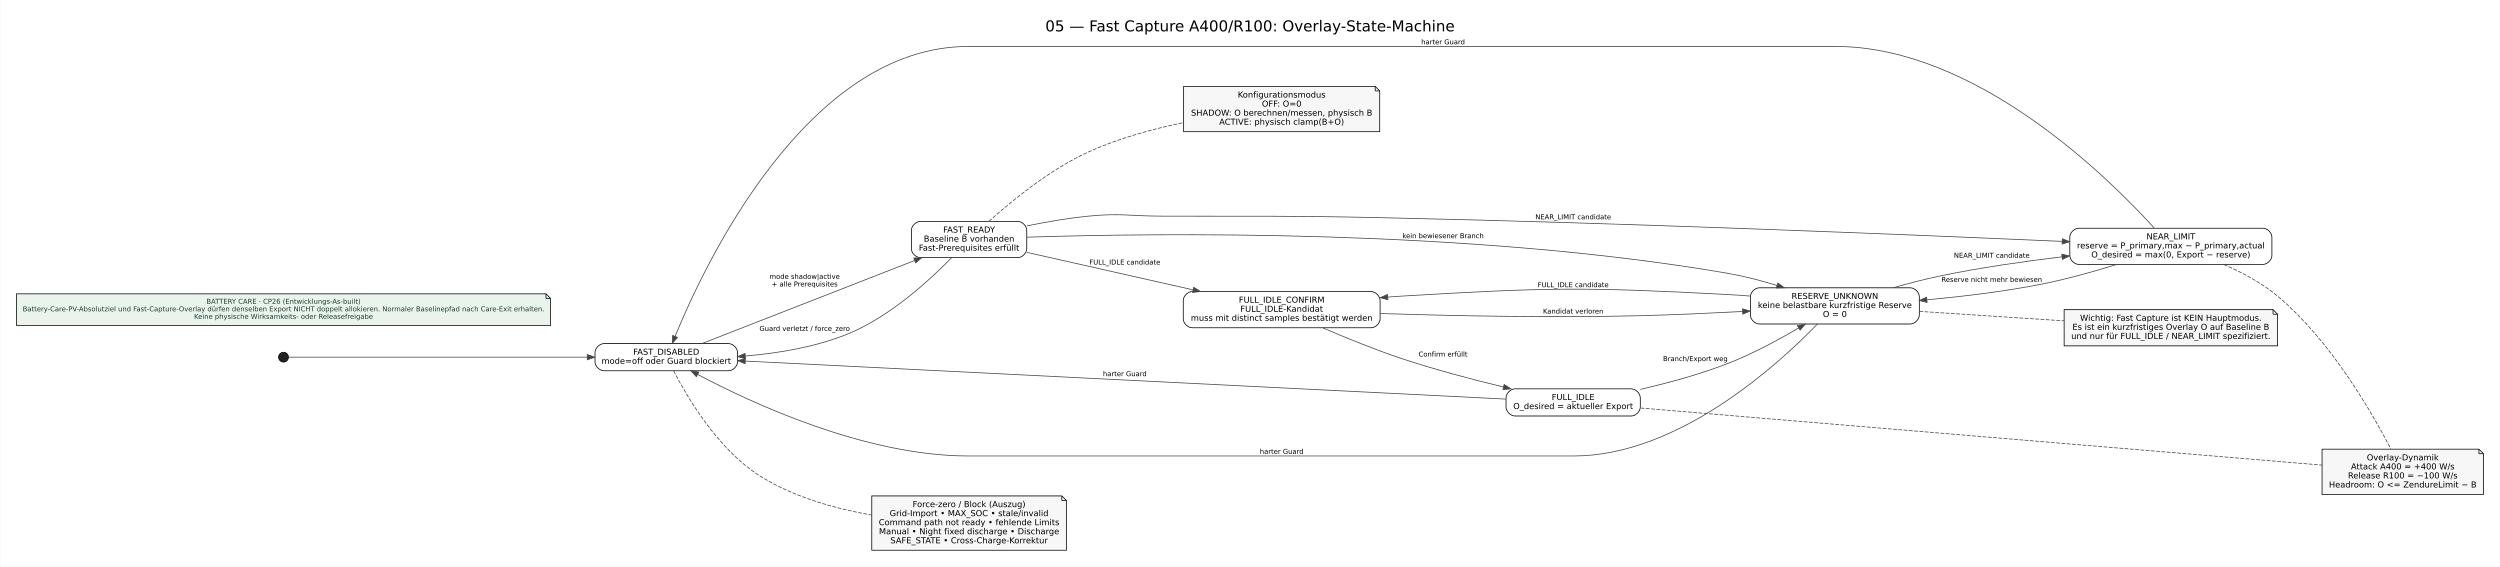
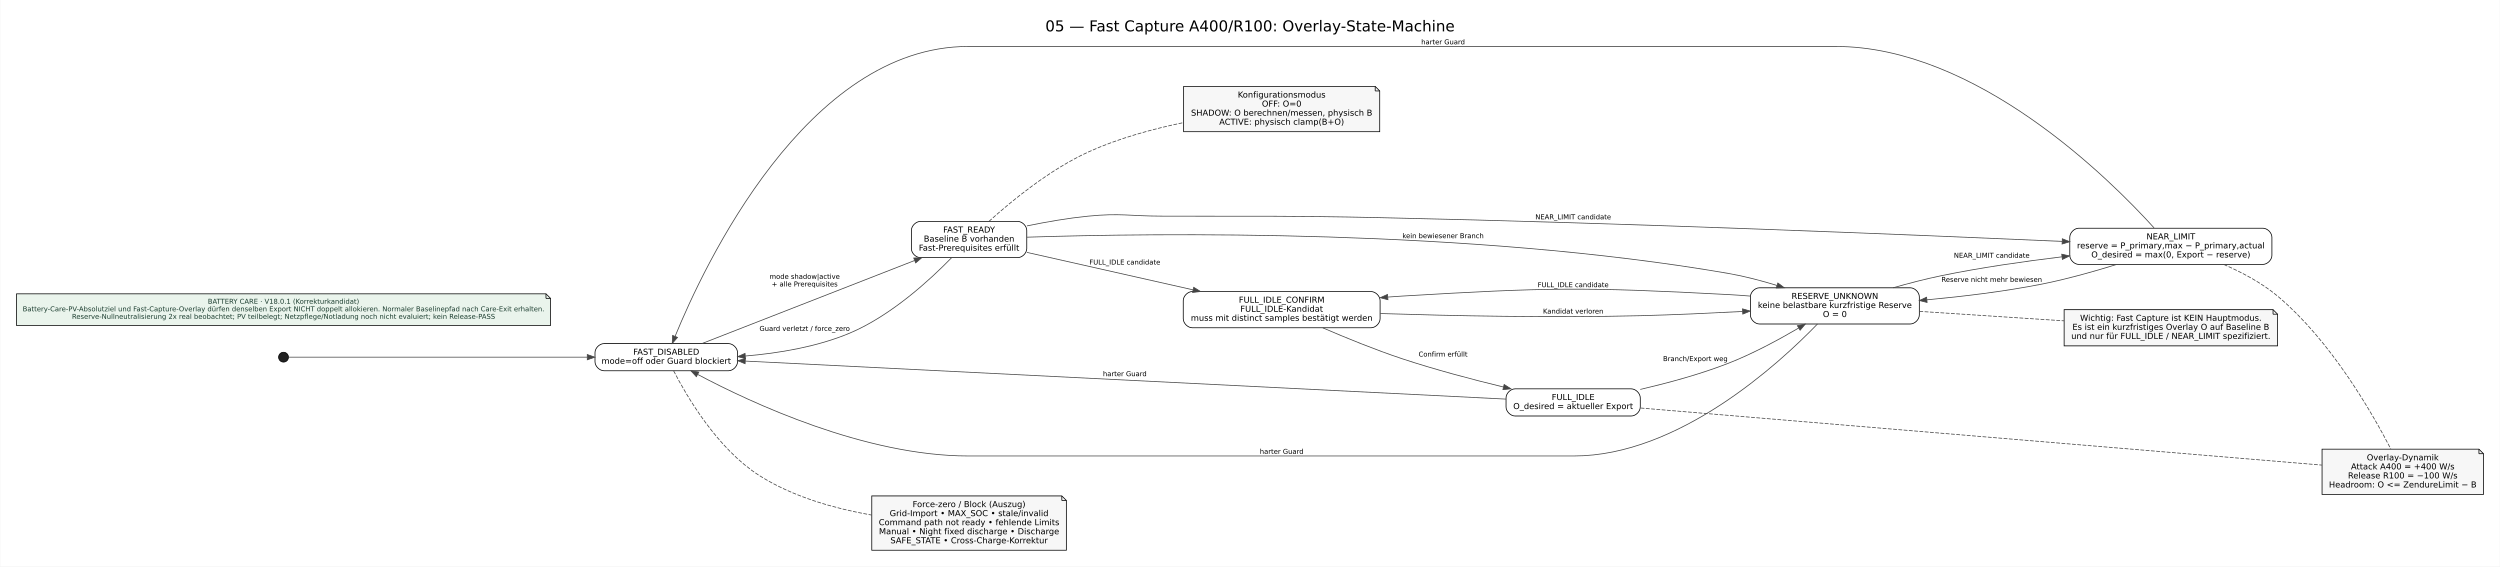
<svg xmlns="http://www.w3.org/2000/svg" width="3314pt" height="751pt" viewBox="0.00 0.00 3314.20 751.20">
  <g id="graph0" class="graph" transform="scale(1 1) rotate(0) translate(21.6 729.6)">
    <polygon fill="white" stroke="transparent" points="-21.6,21.6 -21.6,-729.6 3292.6,-729.6 3292.6,21.6 -21.6,21.6" />
    <text text-anchor="middle" x="1635.5" y="-688" font-family="DejaVu Sans" font-size="20.00">05 — Fast Capture A400/R100: Overlay-State-Machine</text>
    <g id="node1" class="node">
      <ellipse fill="#222222" stroke="black" cx="354" cy="-256" rx="6.5" ry="6.5" />
    </g>
    <g id="node2" class="node">
      <path fill="white" stroke="black" d="M944,-274C944,-274 779,-274 779,-274 773,-274 767,-268 767,-262 767,-262 767,-250 767,-250 767,-244 773,-238 779,-238 779,-238 944,-238 944,-238 950,-238 956,-244 956,-250 956,-250 956,-262 956,-262 956,-268 950,-274 944,-274" />
      <text text-anchor="middle" x="861.5" y="-259.2" font-family="DejaVu Sans" font-size="11.00">FAST_DISABLED</text>
      <text text-anchor="middle" x="861.5" y="-247.2" font-family="DejaVu Sans" font-size="11.00">mode=off oder Guard blockiert</text>
    </g>
    <g id="edge1" class="edge">
      <path fill="none" stroke="#444444" d="M360.68,-256C398.92,-256 621.5,-256 756.41,-256" />
      <polygon fill="#444444" stroke="#444444" points="756.77,-259.5 766.77,-256 756.77,-252.5 756.77,-259.5" />
    </g>
    <g id="node3" class="node">
      <path fill="white" stroke="black" d="M1327.5,-436C1327.5,-436 1198.5,-436 1198.5,-436 1192.5,-436 1186.5,-430 1186.5,-424 1186.5,-424 1186.5,-400 1186.5,-400 1186.5,-394 1192.5,-388 1198.5,-388 1198.5,-388 1327.5,-388 1327.5,-388 1333.5,-388 1339.5,-394 1339.5,-400 1339.5,-400 1339.5,-424 1339.5,-424 1339.5,-430 1333.5,-436 1327.5,-436" />
      <text text-anchor="middle" x="1263" y="-421.2" font-family="DejaVu Sans" font-size="11.00">FAST_READY</text>
      <text text-anchor="middle" x="1263" y="-409.2" font-family="DejaVu Sans" font-size="11.00">Baseline B vorhanden</text>
      <text text-anchor="middle" x="1263" y="-397.2" font-family="DejaVu Sans" font-size="11.00">Fast-Prerequisites erfüllt</text>
    </g>
    <g id="edge2" class="edge">
      <path fill="none" stroke="#444444" d="M908.72,-274.05C977.9,-301.06 1108.94,-352.23 1190.52,-384.09" />
      <polygon fill="#444444" stroke="#444444" points="1189.62,-387.5 1200.21,-387.87 1192.17,-380.98 1189.62,-387.5" />
      <text text-anchor="middle" x="1045" y="-359.8" font-family="DejaVu Sans" font-size="9.00">mode shadow|active</text>
      <text text-anchor="middle" x="1045" y="-349.8" font-family="DejaVu Sans" font-size="9.00">+ alle Prerequisites</text>
    </g>
    <g id="node10" class="node">
      <polygon fill="#f7f7f7" stroke="black" points="1386,-72 1134,-72 1134,0 1392,0 1392,-66 1386,-72" />
      <polyline fill="none" stroke="black" points="1386,-72 1386,-66 " />
      <polyline fill="none" stroke="black" points="1392,-66 1386,-66 " />
      <text text-anchor="middle" x="1263" y="-57.2" font-family="DejaVu Sans" font-size="11.00">Force-zero / Block (Auszug)</text>
      <text text-anchor="middle" x="1263" y="-45.2" font-family="DejaVu Sans" font-size="11.00">Grid-Import • MAX_SOC • stale/invalid</text>
      <text text-anchor="middle" x="1263" y="-33.2" font-family="DejaVu Sans" font-size="11.00">Command path not ready • fehlende Limits</text>
      <text text-anchor="middle" x="1263" y="-21.2" font-family="DejaVu Sans" font-size="11.00">Manual • Night fixed discharge • Discharge</text>
      <text text-anchor="middle" x="1263" y="-9.2" font-family="DejaVu Sans" font-size="11.00">SAFE_STATE • Cross-Charge-Korrektur</text>
    </g>
    <g id="edge19" class="edge">
      <path fill="none" stroke="#444444" stroke-dasharray="5,2" d="M871.27,-237.88C888.29,-204.74 929.12,-134.5 985,-99 1029.23,-70.9 1084.46,-55.28 1133.94,-46.61" />
    </g>
    <g id="edge12" class="edge">
      <path fill="none" stroke="#444444" d="M1239.91,-387.97C1211.68,-358.96 1159.87,-311.19 1105,-288 1061.73,-269.71 1010.56,-261.25 966.41,-257.55" />
      <polygon fill="#444444" stroke="#444444" points="966.47,-254.04 956.23,-256.76 965.94,-261.02 966.47,-254.04" />
      <text text-anchor="middle" x="1045" y="-290.8" font-family="DejaVu Sans" font-size="9.00">Guard verletzt / force_zero</text>
    </g>
    <g id="node4" class="node">
      <path fill="white" stroke="black" d="M1796,-343C1796,-343 1559,-343 1559,-343 1553,-343 1547,-337 1547,-331 1547,-331 1547,-307 1547,-307 1547,-301 1553,-295 1559,-295 1559,-295 1796,-295 1796,-295 1802,-295 1808,-301 1808,-307 1808,-307 1808,-331 1808,-331 1808,-337 1802,-343 1796,-343" />
      <text text-anchor="middle" x="1677.5" y="-328.2" font-family="DejaVu Sans" font-size="11.00">FULL_IDLE_CONFIRM</text>
      <text text-anchor="middle" x="1677.5" y="-316.2" font-family="DejaVu Sans" font-size="11.00">FULL_IDLE-Kandidat</text>
      <text text-anchor="middle" x="1677.5" y="-304.2" font-family="DejaVu Sans" font-size="11.00">muss mit distinct samples bestätigt werden</text>
    </g>
    <g id="edge3" class="edge">
      <path fill="none" stroke="#444444" d="M1339.66,-394.94C1401.3,-381.04 1489.39,-361.19 1560.02,-345.26" />
      <polygon fill="#444444" stroke="#444444" points="1560.88,-348.66 1569.86,-343.04 1559.34,-341.83 1560.88,-348.66" />
      <text text-anchor="middle" x="1469.5" y="-378.8" font-family="DejaVu Sans" font-size="9.00">FULL_IDLE candidate</text>
    </g>
    <g id="node6" class="node">
      <path fill="white" stroke="black" d="M2978.5,-427C2978.5,-427 2734.5,-427 2734.5,-427 2728.5,-427 2722.5,-421 2722.5,-415 2722.5,-415 2722.5,-391 2722.5,-391 2722.5,-385 2728.5,-379 2734.5,-379 2734.5,-379 2978.5,-379 2978.5,-379 2984.5,-379 2990.5,-385 2990.5,-391 2990.5,-391 2990.5,-415 2990.5,-415 2990.5,-421 2984.5,-427 2978.5,-427" />
      <text text-anchor="middle" x="2856.5" y="-412.2" font-family="DejaVu Sans" font-size="11.00">NEAR_LIMIT</text>
      <text text-anchor="middle" x="2856.5" y="-400.2" font-family="DejaVu Sans" font-size="11.00">reserve = P_primary,max − P_primary,actual</text>
      <text text-anchor="middle" x="2856.5" y="-388.2" font-family="DejaVu Sans" font-size="11.00">O_desired = max(0, Export − reserve)</text>
    </g>
    <g id="edge6" class="edge">
      <path fill="none" stroke="#444444" d="M1339.82,-430.07C1365.44,-435.34 1394.32,-440.39 1421,-443 1463.91,-447.2 1474.89,-443.15 1518,-443 1646.89,-442.56 1679.14,-443.78 1808,-441 2131.39,-434.02 2510.7,-418.41 2712.37,-409.52" />
      <polygon fill="#444444" stroke="#444444" points="2712.59,-413.02 2722.43,-409.08 2712.28,-406.02 2712.59,-413.02" />
      <text text-anchor="middle" x="2064" y="-438.8" font-family="DejaVu Sans" font-size="9.00">NEAR_LIMIT candidate</text>
    </g>
    <g id="node7" class="node">
      <path fill="white" stroke="black" d="M2511,-348C2511,-348 2311,-348 2311,-348 2305,-348 2299,-342 2299,-336 2299,-336 2299,-312 2299,-312 2299,-306 2305,-300 2311,-300 2311,-300 2511,-300 2511,-300 2517,-300 2523,-306 2523,-312 2523,-312 2523,-336 2523,-336 2523,-342 2517,-348 2511,-348" />
      <text text-anchor="middle" x="2411" y="-333.2" font-family="DejaVu Sans" font-size="11.00">RESERVE_UNKNOWN</text>
      <text text-anchor="middle" x="2411" y="-321.2" font-family="DejaVu Sans" font-size="11.00">keine belastbare kurzfristige Reserve</text>
      <text text-anchor="middle" x="2411" y="-309.2" font-family="DejaVu Sans" font-size="11.00">O = 0</text>
    </g>
    <g id="edge7" class="edge">
      <path fill="none" stroke="#444444" d="M1339.79,-415.1C1508.4,-420.59 1926.76,-426.4 2270,-367 2291.2,-363.33 2313.67,-357.39 2334.27,-351.08" />
      <polygon fill="#444444" stroke="#444444" points="2335.4,-354.39 2343.9,-348.06 2333.31,-347.72 2335.4,-354.39" />
      <text text-anchor="middle" x="1891.5" y="-413.8" font-family="DejaVu Sans" font-size="9.00">kein bewiesener Branch</text>
    </g>
    <g id="node9" class="node">
      <polygon fill="#f7f7f7" stroke="black" points="1801.5,-615 1547.5,-615 1547.5,-555 1807.5,-555 1807.5,-609 1801.5,-615" />
      <polyline fill="none" stroke="black" points="1801.5,-615 1801.5,-609 " />
      <polyline fill="none" stroke="black" points="1807.5,-609 1801.5,-609 " />
      <text text-anchor="middle" x="1677.5" y="-600.2" font-family="DejaVu Sans" font-size="11.00">Konfigurationsmodus</text>
      <text text-anchor="middle" x="1677.5" y="-588.2" font-family="DejaVu Sans" font-size="11.00">OFF: O=0</text>
      <text text-anchor="middle" x="1677.5" y="-576.2" font-family="DejaVu Sans" font-size="11.00">SHADOW: O berechnen/messen, physisch B</text>
      <text text-anchor="middle" x="1677.5" y="-564.2" font-family="DejaVu Sans" font-size="11.00">ACTIVE: physisch clamp(B+O)</text>
    </g>
    <g id="edge18" class="edge">
      <path fill="none" stroke="#444444" stroke-dasharray="5,2" d="M1289.33,-436.04C1318.69,-462.56 1369.66,-504.58 1421,-528 1460.39,-545.96 1505.83,-558.45 1547.38,-567.05" />
    </g>
    <g id="node5" class="node">
      <path fill="white" stroke="black" d="M2141,-214C2141,-214 1987,-214 1987,-214 1981,-214 1975,-208 1975,-202 1975,-202 1975,-190 1975,-190 1975,-184 1981,-178 1987,-178 1987,-178 2141,-178 2141,-178 2147,-178 2153,-184 2153,-190 2153,-190 2153,-202 2153,-202 2153,-208 2147,-214 2141,-214" />
      <text text-anchor="middle" x="2064" y="-199.2" font-family="DejaVu Sans" font-size="11.00">FULL_IDLE</text>
      <text text-anchor="middle" x="2064" y="-187.2" font-family="DejaVu Sans" font-size="11.00">O_desired = aktueller Export</text>
    </g>
    <g id="edge4" class="edge">
      <path fill="none" stroke="#444444" d="M1732.09,-294.86C1762.48,-281.73 1801.43,-265.8 1837,-254 1880.69,-239.51 1930.13,-226.46 1971.6,-216.42" />
      <polygon fill="#444444" stroke="#444444" points="1972.5,-219.8 1981.41,-214.06 1970.87,-212.99 1972.5,-219.8" />
      <text text-anchor="middle" x="1891.5" y="-256.8" font-family="DejaVu Sans" font-size="9.00">Confirm erfüllt</text>
    </g>
    <g id="edge5" class="edge">
      <path fill="none" stroke="#444444" d="M1808.16,-313.87C1903.55,-310.81 2036.35,-308.05 2153,-311 2197.24,-312.12 2245.72,-314.32 2288.54,-316.59" />
      <polygon fill="#444444" stroke="#444444" points="2288.55,-320.1 2298.73,-317.14 2288.93,-313.11 2288.55,-320.1" />
      <text text-anchor="middle" x="2064" y="-313.8" font-family="DejaVu Sans" font-size="9.00">Kandidat verloren</text>
    </g>
    <g id="edge13" class="edge">
      <path fill="none" stroke="#444444" d="M1974.86,-200.41C1757.91,-211.25 1198.87,-239.19 966.35,-250.81" />
      <polygon fill="#444444" stroke="#444444" points="966.01,-247.32 956.2,-251.32 966.36,-254.31 966.01,-247.32" />
      <text text-anchor="middle" x="1469.5" y="-230.8" font-family="DejaVu Sans" font-size="9.00">harter Guard</text>
    </g>
    <g id="edge8" class="edge">
      <path fill="none" stroke="#444444" d="M2153.03,-213.27C2189.84,-221.78 2232.64,-233.39 2270,-248 2302.28,-260.63 2336.51,-279.11 2363.04,-294.68" />
      <polygon fill="#444444" stroke="#444444" points="2361.34,-297.74 2371.73,-299.84 2364.92,-291.73 2361.34,-297.74" />
      <text text-anchor="middle" x="2226" y="-250.8" font-family="DejaVu Sans" font-size="9.00">Branch/Export weg</text>
    </g>
    <g id="node8" class="node">
      <polygon fill="#f7f7f7" stroke="black" points="3265,-134 3057,-134 3057,-74 3271,-74 3271,-128 3265,-134" />
      <polyline fill="none" stroke="black" points="3265,-134 3265,-128 " />
      <polyline fill="none" stroke="black" points="3271,-128 3265,-128 " />
      <text text-anchor="middle" x="3164" y="-119.2" font-family="DejaVu Sans" font-size="11.00">Overlay-Dynamik</text>
      <text text-anchor="middle" x="3164" y="-107.2" font-family="DejaVu Sans" font-size="11.00">Attack A400 = +400 W/s</text>
      <text text-anchor="middle" x="3164" y="-95.2" font-family="DejaVu Sans" font-size="11.00">Release R100 = −100 W/s</text>
      <text text-anchor="middle" x="3164" y="-83.2" font-family="DejaVu Sans" font-size="11.00">Headroom: O &lt;= ZendureLimit − B</text>
    </g>
    <g id="edge16" class="edge">
      <path fill="none" stroke="#444444" stroke-dasharray="5,2" d="M2153.46,-188.59C2353.65,-171.81 2840.75,-131 3056.8,-112.9" />
    </g>
    <g id="edge14" class="edge">
      <path fill="none" stroke="#444444" d="M2834.25,-427.46C2774.74,-493.06 2598.56,-668 2412,-668 1262,-668 1262,-668 1262,-668 1047.37,-668 911.07,-376.25 873.25,-283.77" />
      <polygon fill="#444444" stroke="#444444" points="876.39,-282.21 869.41,-274.23 869.9,-284.82 876.39,-282.21" />
      <text text-anchor="middle" x="1891.5" y="-670.8" font-family="DejaVu Sans" font-size="9.00">harter Guard</text>
    </g>
    <g id="edge9" class="edge">
      <path fill="none" stroke="#444444" d="M2784.46,-378.92C2754.4,-369.55 2718.8,-359.52 2686,-353 2636.39,-343.14 2581.03,-336.48 2533.12,-332.06" />
      <polygon fill="#444444" stroke="#444444" points="2533.29,-328.56 2523.01,-331.15 2532.66,-335.53 2533.29,-328.56" />
      <text text-anchor="middle" x="2619" y="-355.8" font-family="DejaVu Sans" font-size="9.00">Reserve nicht mehr bewiesen</text>
    </g>
    <g id="edge17" class="edge">
      <path fill="none" stroke="#444444" stroke-dasharray="5,2" d="M2926.69,-378.93C2950.85,-368.43 2977.13,-354.47 2998,-337 3068.32,-278.14 3123.17,-182.67 3148.19,-134.24" />
    </g>
    <g id="edge15" class="edge">
      <path fill="none" stroke="#444444" d="M2387.93,-300C2336.74,-247.07 2203.64,-125 2065,-125 1262,-125 1262,-125 1262,-125 1124.91,-125 973.94,-195.51 903.25,-233.07" />
      <polygon fill="#444444" stroke="#444444" points="901.37,-230.11 894.22,-237.92 904.69,-236.27 901.37,-230.11" />
      <text text-anchor="middle" x="1677.5" y="-127.8" font-family="DejaVu Sans" font-size="9.00">harter Guard</text>
    </g>
    <g id="edge10" class="edge">
      <path fill="none" stroke="#444444" d="M2298.9,-337C2289.14,-337.81 2279.4,-338.5 2270,-339 2077.83,-349.27 2029.11,-348.43 1837,-337 1830.83,-336.63 1824.53,-336.19 1818.18,-335.7" />
      <polygon fill="#444444" stroke="#444444" points="1818.4,-332.2 1808.15,-334.87 1817.83,-339.18 1818.4,-332.2" />
      <text text-anchor="middle" x="2064" y="-348.8" font-family="DejaVu Sans" font-size="9.00">FULL_IDLE candidate</text>
    </g>
    <g id="edge11" class="edge">
      <path fill="none" stroke="#444444" d="M2488.14,-348C2508.72,-353.87 2531.08,-359.69 2552,-364 2603.83,-374.67 2661.27,-382.94 2712.12,-389.07" />
      <polygon fill="#444444" stroke="#444444" points="2711.85,-392.56 2722.2,-390.26 2712.68,-385.61 2711.85,-392.56" />
      <text text-anchor="middle" x="2619" y="-387.8" font-family="DejaVu Sans" font-size="9.00">NEAR_LIMIT candidate</text>
    </g>
    <g id="node11" class="node">
      <polygon fill="#f7f7f7" stroke="black" points="2992,-319 2715,-319 2715,-271 2998,-271 2998,-313 2992,-319" />
      <polyline fill="none" stroke="black" points="2992,-319 2992,-313 " />
      <polyline fill="none" stroke="black" points="2998,-313 2992,-313 " />
      <text text-anchor="middle" x="2856.5" y="-304.2" font-family="DejaVu Sans" font-size="11.00">Wichtig: Fast Capture ist KEIN Hauptmodus.</text>
      <text text-anchor="middle" x="2856.5" y="-292.2" font-family="DejaVu Sans" font-size="11.00">Es ist ein kurzfristiges Overlay O auf Baseline B</text>
      <text text-anchor="middle" x="2856.5" y="-280.2" font-family="DejaVu Sans" font-size="11.00">und nur für FULL_IDLE / NEAR_LIMIT spezifiziert.</text>
    </g>
    <g id="edge20" class="edge">
      <path fill="none" stroke="#444444" stroke-dasharray="5,2" d="M2523.06,-316.74C2581.17,-312.94 2652.93,-308.25 2714.88,-304.19" />
    </g>
    <g id="node12" class="node">
      <polygon fill="#eaf4ec" stroke="black" points="702,-340 0,-340 0,-298 708,-298 708,-334 702,-340" />
      <polyline fill="none" stroke="black" points="702,-340 702,-334 " />
      <polyline fill="none" stroke="black" points="708,-334 702,-334 " />
-       <text text-anchor="middle" x="354" y="-326.8" font-family="DejaVu Sans" font-size="9.00" fill="#193b2d">BATTERY CARE · CP26 (Entwicklungs-As-built)</text>
+       <text text-anchor="middle" x="354" y="-326.8" font-family="DejaVu Sans" font-size="9.00" fill="#193b2d">BATTERY CARE · V18.0.1 (Korrekturkandidat)</text>
      <text text-anchor="middle" x="354" y="-316.8" font-family="DejaVu Sans" font-size="9.00" fill="#193b2d">Battery-Care-PV-Absolutziel und Fast-Capture-Overlay dürfen denselben Export NICHT doppelt allokieren. Normaler Baselinepfad nach Care-Exit erhalten.</text>
-       <text text-anchor="middle" x="354" y="-306.8" font-family="DejaVu Sans" font-size="9.00" fill="#193b2d">Keine physische Wirksamkeits- oder Releasefreigabe</text>
+       <text text-anchor="middle" x="354" y="-306.8" font-family="DejaVu Sans" font-size="9.00" fill="#193b2d">Reserve-Nullneutralisierung 2x real beobachtet; PV teilbelegt; Netzpflege/Notladung noch nicht evaluiert; kein Release-PASS</text>
    </g>
  </g>
</svg>
